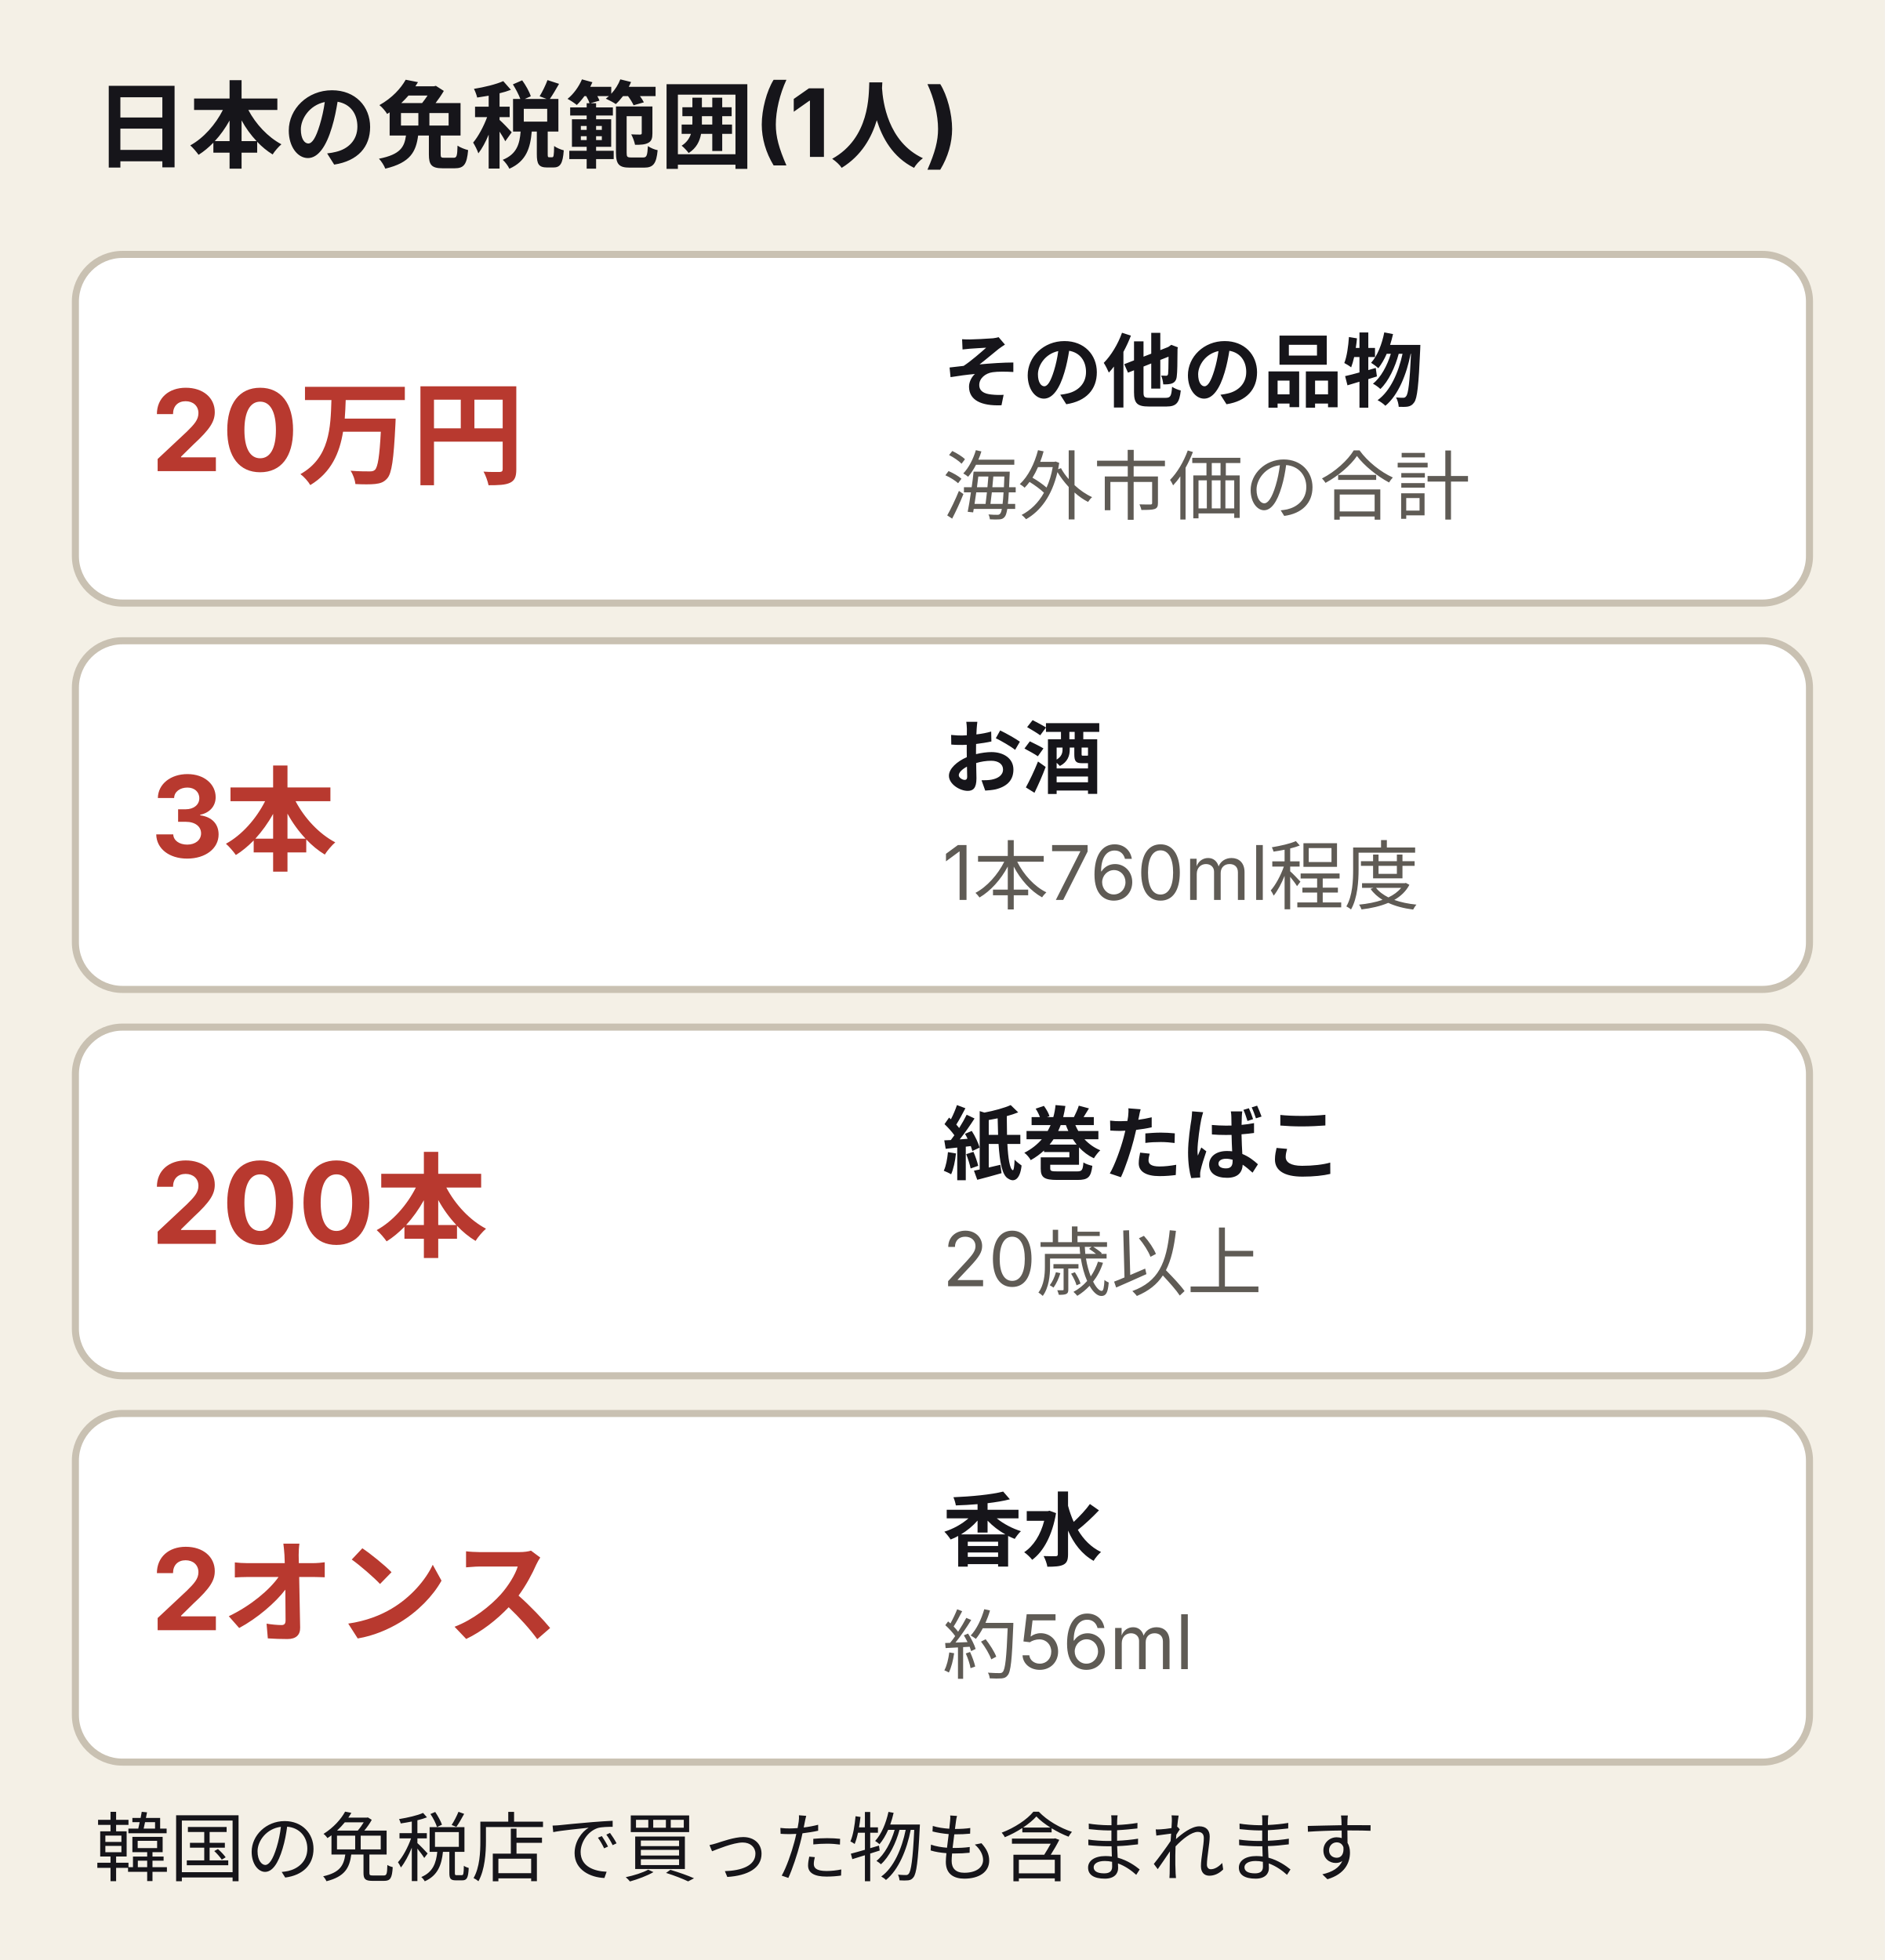
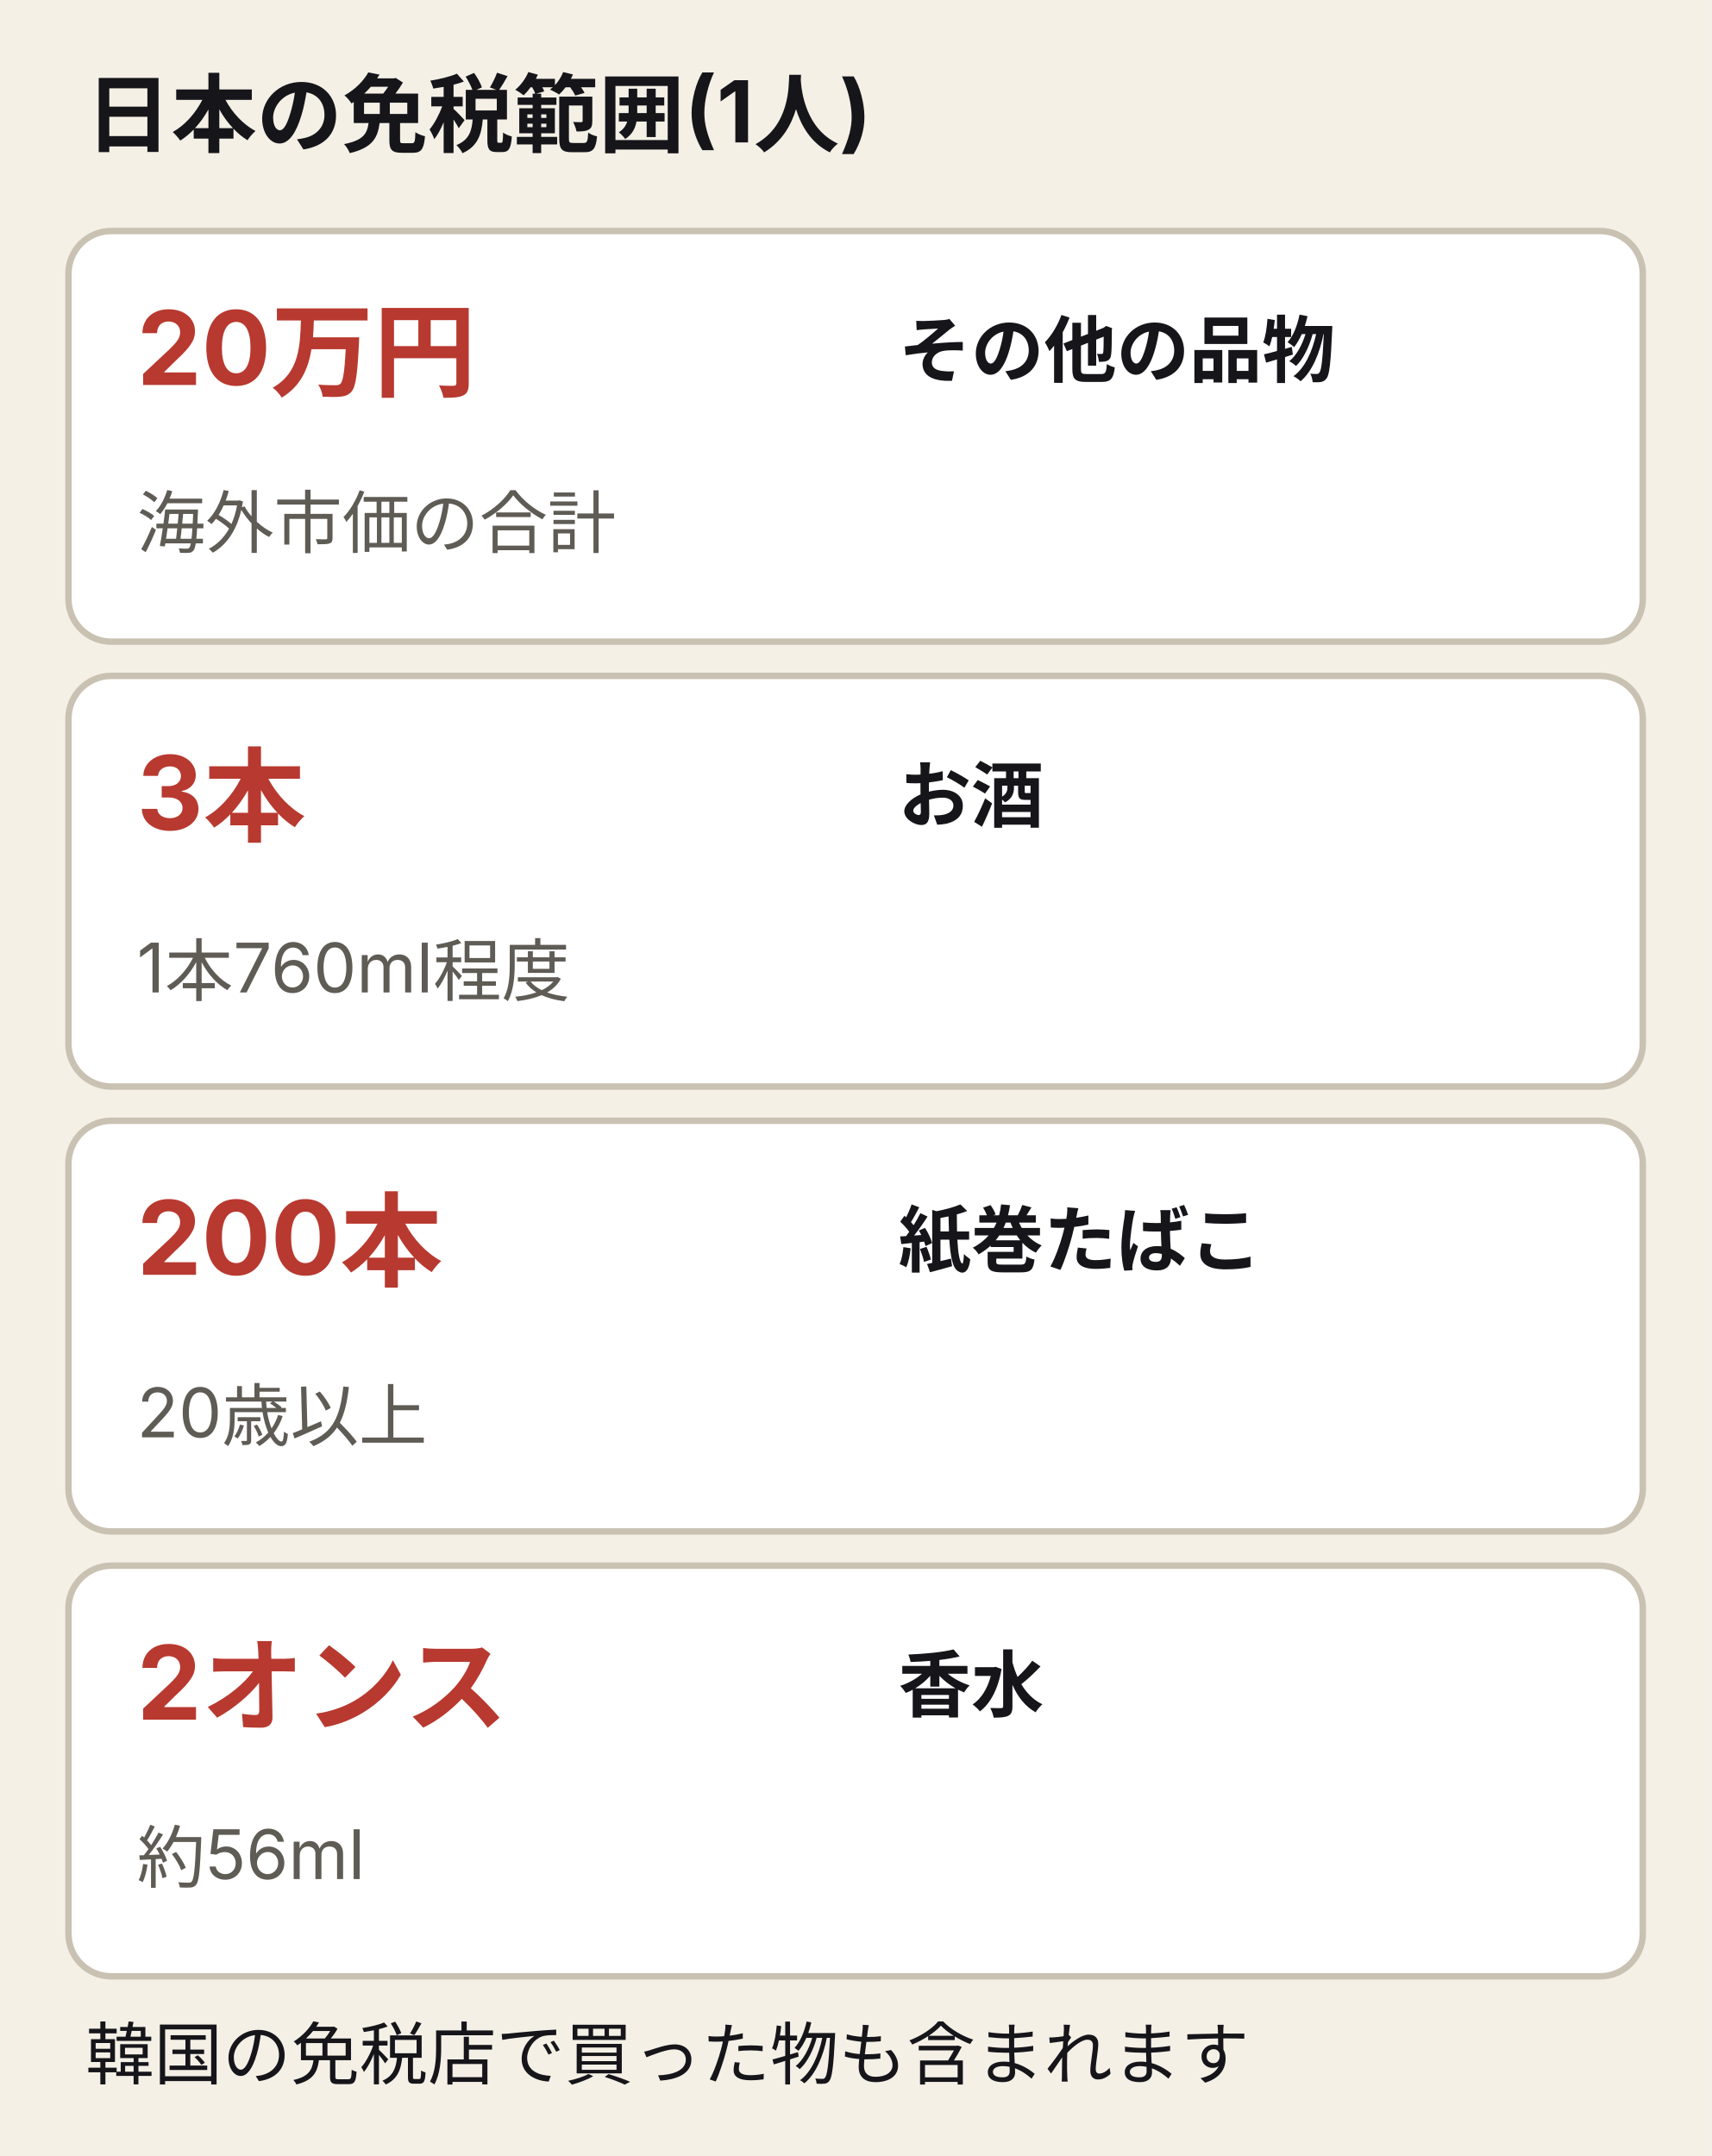
- <svg xmlns="http://www.w3.org/2000/svg" viewBox="0 0 400 416" role="img" aria-label="日本の免税範囲(1人)" font-family="system-ui, -apple-system, &quot;Noto Sans KR&quot;, &quot;Noto Sans JP&quot;, &quot;Noto Sans TC&quot;, sans-serif">
-   <rect width="400" height="416" fill="#f4f0e6" />
+ <svg xmlns="http://www.w3.org/2000/svg" viewBox="0 0 400 504" role="img" aria-label="日本の免税範囲(1人)" font-family="system-ui, -apple-system, &quot;Noto Sans KR&quot;, &quot;Noto Sans JP&quot;, &quot;Noto Sans TC&quot;, sans-serif">
+   <rect width="400" height="504" fill="#f4f0e6" />
  <text x="20" y="34" font-size="20" font-weight="700" fill="#16151a" text-anchor="start">日本の免税範囲(1人)</text>
-   <rect x="16" y="54" width="368" height="74" rx="10" fill="#ffffff" stroke="#c9c1b2" stroke-width="1.5" />
-   <text x="32" y="100" font-size="24" font-weight="700" fill="#b8392f" text-anchor="start">20万円</text>
-   <text x="200" y="85" font-size="17" font-weight="700" fill="#16151a" text-anchor="start">その他の品物</text>
-   <text x="200" y="109" font-size="16" font-weight="400" fill="#5f5b55" text-anchor="start">海外市価の合計</text>
-   <rect x="16" y="136" width="368" height="74" rx="10" fill="#ffffff" stroke="#c9c1b2" stroke-width="1.5" />
-   <text x="32" y="182" font-size="24" font-weight="700" fill="#b8392f" text-anchor="start">3本</text>
-   <text x="200" y="167" font-size="17" font-weight="700" fill="#16151a" text-anchor="start">お酒</text>
-   <text x="200" y="191" font-size="16" font-weight="400" fill="#5f5b55" text-anchor="start">1本760ml程度</text>
-   <rect x="16" y="218" width="368" height="74" rx="10" fill="#ffffff" stroke="#c9c1b2" stroke-width="1.5" />
-   <text x="32" y="264" font-size="24" font-weight="700" fill="#b8392f" text-anchor="start">200本</text>
-   <text x="200" y="249" font-size="17" font-weight="700" fill="#16151a" text-anchor="start">紙巻たばこ</text>
-   <text x="200" y="273" font-size="16" font-weight="400" fill="#5f5b55" text-anchor="start">20歳以上</text>
-   <rect x="16" y="300" width="368" height="74" rx="10" fill="#ffffff" stroke="#c9c1b2" stroke-width="1.5" />
-   <text x="32" y="346" font-size="24" font-weight="700" fill="#b8392f" text-anchor="start">2オンス</text>
-   <text x="200" y="331" font-size="17" font-weight="700" fill="#16151a" text-anchor="start">香水</text>
-   <text x="200" y="355" font-size="16" font-weight="400" fill="#5f5b55" text-anchor="start">約56ml</text>
-   <text x="20" y="398" font-size="16" font-weight="400" fill="#16151a" text-anchor="start">韓国の免税店で買った物も含まれます</text>
+   <rect x="16" y="54" width="368" height="96" rx="10" fill="#ffffff" stroke="#c9c1b2" stroke-width="1.5" />
+   <text x="32" y="90" font-size="24" font-weight="700" fill="#b8392f" text-anchor="start">20万円</text>
+   <text x="210" y="88" font-size="17" font-weight="700" fill="#16151a" text-anchor="start">その他の品物</text>
+   <text x="32" y="128" font-size="16" font-weight="400" fill="#5f5b55" text-anchor="start">海外市価の合計</text>
+   <rect x="16" y="158" width="368" height="96" rx="10" fill="#ffffff" stroke="#c9c1b2" stroke-width="1.5" />
+   <text x="32" y="194" font-size="24" font-weight="700" fill="#b8392f" text-anchor="start">3本</text>
+   <text x="210" y="192" font-size="17" font-weight="700" fill="#16151a" text-anchor="start">お酒</text>
+   <text x="32" y="232" font-size="16" font-weight="400" fill="#5f5b55" text-anchor="start">1本760ml程度</text>
+   <rect x="16" y="262" width="368" height="96" rx="10" fill="#ffffff" stroke="#c9c1b2" stroke-width="1.5" />
+   <text x="32" y="298" font-size="24" font-weight="700" fill="#b8392f" text-anchor="start">200本</text>
+   <text x="210" y="296" font-size="17" font-weight="700" fill="#16151a" text-anchor="start">紙巻たばこ</text>
+   <text x="32" y="336" font-size="16" font-weight="400" fill="#5f5b55" text-anchor="start">20歳以上</text>
+   <rect x="16" y="366" width="368" height="96" rx="10" fill="#ffffff" stroke="#c9c1b2" stroke-width="1.5" />
+   <text x="32" y="402" font-size="24" font-weight="700" fill="#b8392f" text-anchor="start">2オンス</text>
+   <text x="210" y="400" font-size="17" font-weight="700" fill="#16151a" text-anchor="start">香水</text>
+   <text x="32" y="440" font-size="16" font-weight="400" fill="#5f5b55" text-anchor="start">約56ml</text>
+   <text x="20" y="486" font-size="16" font-weight="400" fill="#16151a" text-anchor="start">韓国の免税店で買った物も含まれます</text>
</svg>
